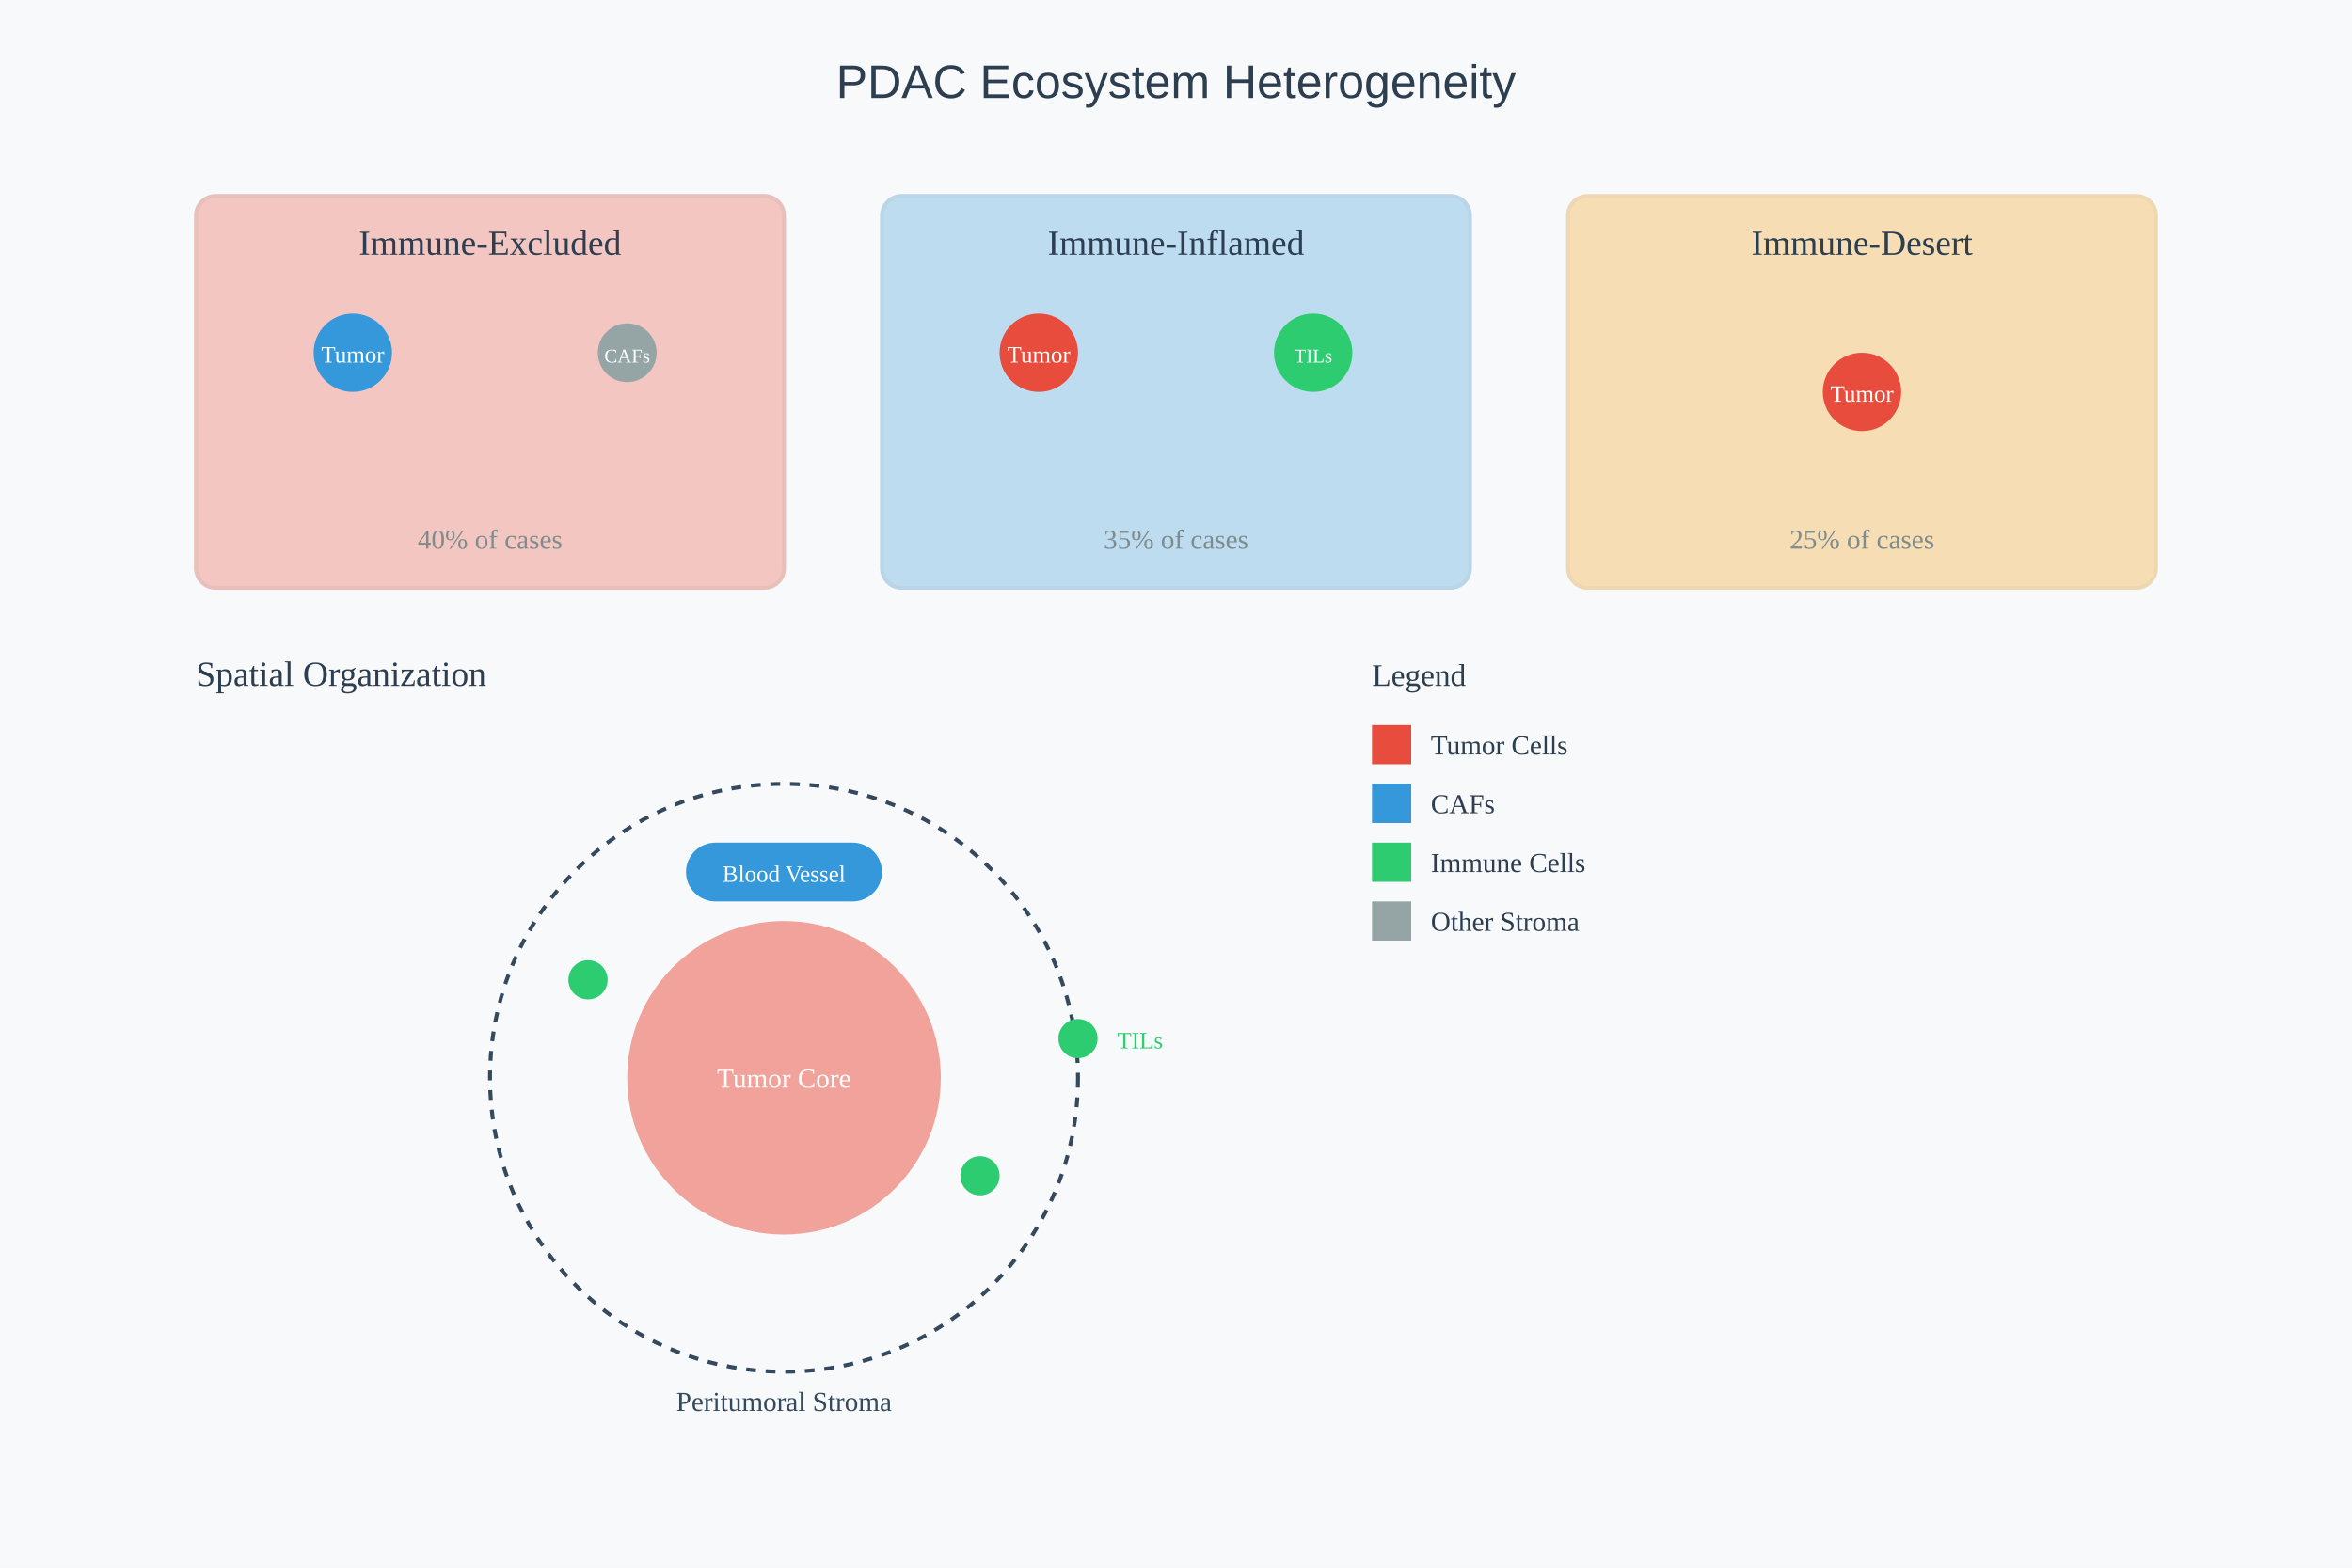
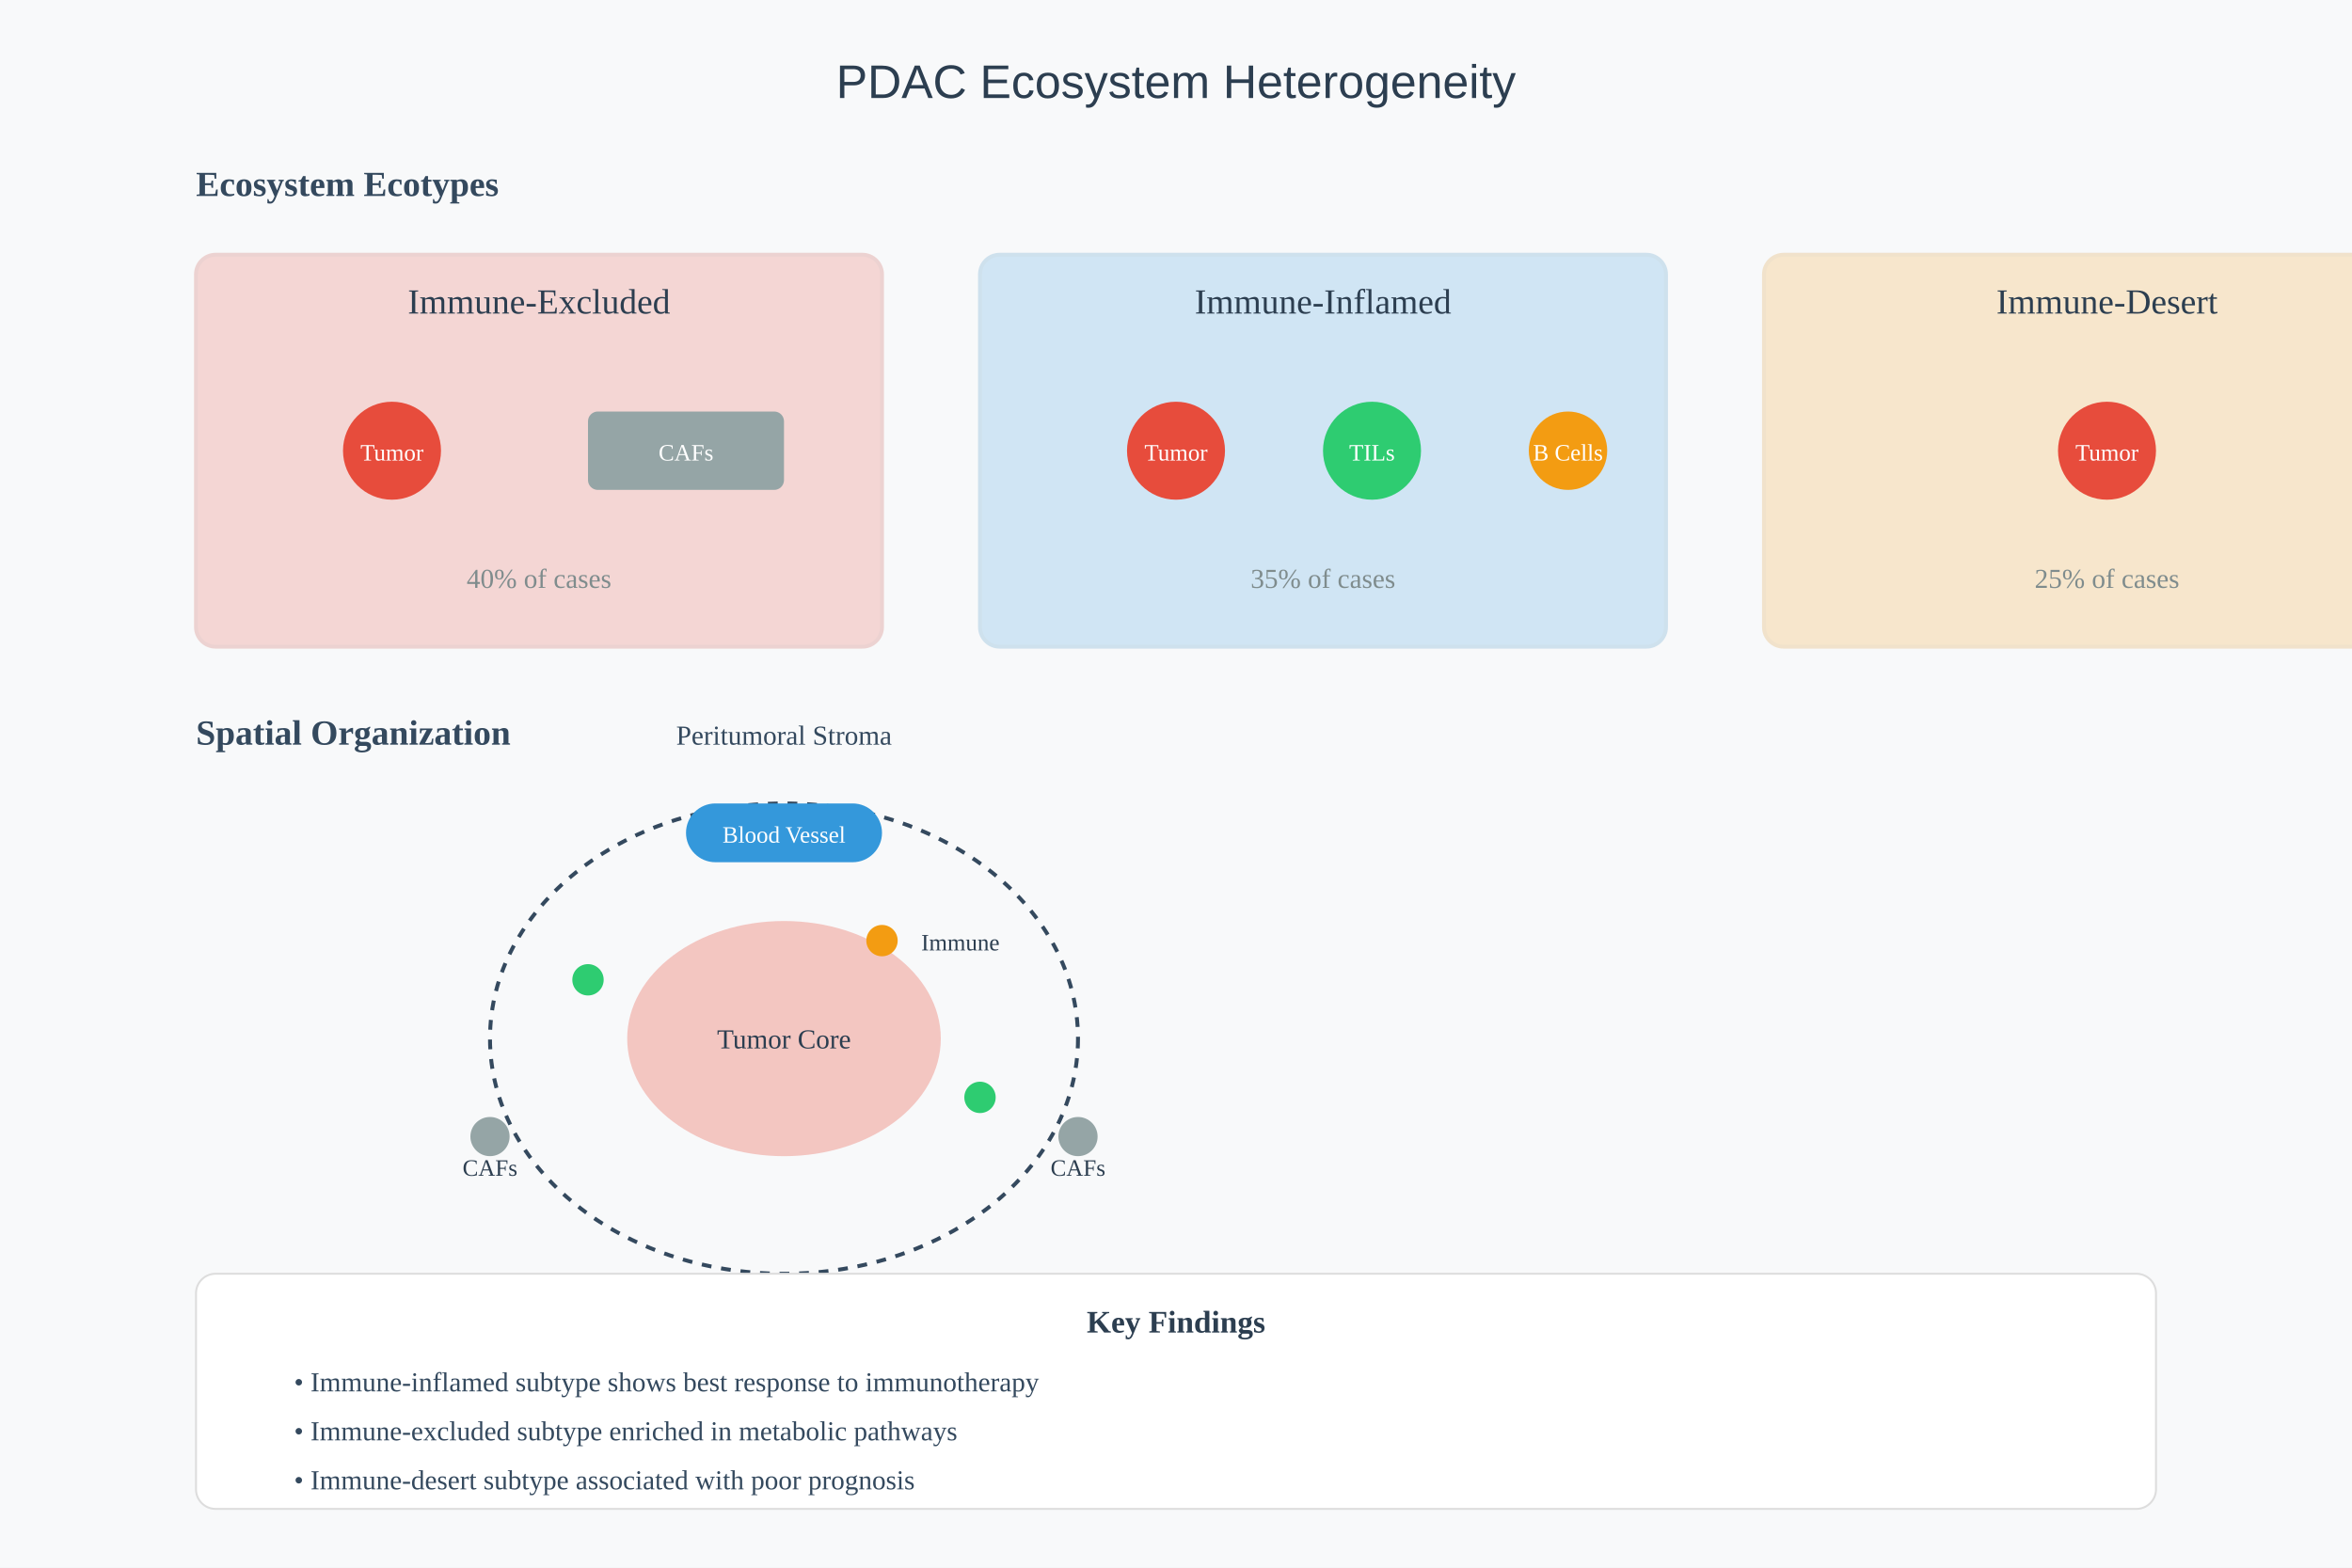
<svg xmlns="http://www.w3.org/2000/svg" width="1200" height="800">
  <rect width="1200" height="800" fill="#f8f9fa" />
-   <text x="600" y="50" text-anchor="middle" font-family="Arial, sans-serif" font-size="24" fill="#2c3e50">
-     PDAC Ecosystem Heterogeneity
-   </text>
+   <text x="600" y="50" text-anchor="middle" font-family="Arial, sans-serif" font-size="24" fill="#2c3e50">PDAC Ecosystem Heterogeneity</text>
  <g transform="translate(100, 100)">
-     <rect x="0" y="0" width="300" height="200" fill="#e74c3c" opacity="0.3" stroke="#c0392b" stroke-width="2" rx="10" />
-     <text x="150" y="30" text-anchor="middle" font-size="18" fill="#2c3e50">Immune-Excluded</text>
-     <circle cx="80" cy="80" r="20" fill="#3498db" />
-     <text x="80" y="85" text-anchor="middle" font-size="12" fill="white">Tumor</text>
-     <circle cx="220" cy="80" r="15" fill="#95a5a6" />
-     <text x="220" y="85" text-anchor="middle" font-size="10" fill="white">CAFs</text>
-     <text x="150" y="180" text-anchor="middle" font-size="14" fill="#7f8c8d">40% of cases</text>
+     <text x="0" y="0" font-size="18" font-weight="bold" fill="#34495e">Ecosystem Ecotypes</text>
+     <g transform="translate(0, 30)">
+       <rect x="0" y="0" width="350" height="200" fill="#e74c3c" opacity="0.2" stroke="#c0392b" stroke-width="2" rx="10" />
+       <text x="175" y="30" text-anchor="middle" font-size="18" fill="#2c3e50">Immune-Excluded</text>
+       <circle cx="100" cy="100" r="25" fill="#e74c3c" />
+       <text x="100" y="105" text-anchor="middle" font-size="12" fill="white">Tumor</text>
+       <rect x="200" y="80" width="100" height="40" fill="#95a5a6" rx="5" />
+       <text x="250" y="105" text-anchor="middle" font-size="12" fill="white">CAFs</text>
+       <text x="175" y="170" text-anchor="middle" font-size="14" fill="#7f8c8d">40% of cases</text>
+     </g>
+     <g transform="translate(400, 30)">
+       <rect x="0" y="0" width="350" height="200" fill="#3498db" opacity="0.2" stroke="#2980b9" stroke-width="2" rx="10" />
+       <text x="175" y="30" text-anchor="middle" font-size="18" fill="#2c3e50">Immune-Inflamed</text>
+       <circle cx="100" cy="100" r="25" fill="#e74c3c" />
+       <text x="100" y="105" text-anchor="middle" font-size="12" fill="white">Tumor</text>
+       <circle cx="200" cy="100" r="25" fill="#2ecc71" />
+       <text x="200" y="105" text-anchor="middle" font-size="12" fill="white">TILs</text>
+       <circle cx="300" cy="100" r="20" fill="#f39c12" />
+       <text x="300" y="105" text-anchor="middle" font-size="12" fill="white">B Cells</text>
+       <text x="175" y="170" text-anchor="middle" font-size="14" fill="#7f8c8d">35% of cases</text>
+     </g>
+     <g transform="translate(800, 30)">
+       <rect x="0" y="0" width="350" height="200" fill="#f39c12" opacity="0.2" stroke="#d68910" stroke-width="2" rx="10" />
+       <text x="175" y="30" text-anchor="middle" font-size="18" fill="#2c3e50">Immune-Desert</text>
+       <circle cx="175" cy="100" r="25" fill="#e74c3c" />
+       <text x="175" y="105" text-anchor="middle" font-size="12" fill="white">Tumor</text>
+       <text x="175" y="170" text-anchor="middle" font-size="14" fill="#7f8c8d">25% of cases</text>
+     </g>
  </g>
-   <g transform="translate(450, 100)">
-     <rect x="0" y="0" width="300" height="200" fill="#3498db" opacity="0.3" stroke="#2980b9" stroke-width="2" rx="10" />
-     <text x="150" y="30" text-anchor="middle" font-size="18" fill="#2c3e50">Immune-Inflamed</text>
-     <circle cx="80" cy="80" r="20" fill="#e74c3c" />
-     <text x="80" y="85" text-anchor="middle" font-size="12" fill="white">Tumor</text>
-     <circle cx="220" cy="80" r="20" fill="#2ecc71" />
-     <text x="220" y="85" text-anchor="middle" font-size="10" fill="white">TILs</text>
-     <text x="150" y="180" text-anchor="middle" font-size="14" fill="#7f8c8d">35% of cases</text>
+   <g transform="translate(100, 380)">
+     <text x="0" y="0" font-size="18" font-weight="bold" fill="#34495e">Spatial Organization</text>
+     <ellipse cx="300" cy="150" rx="80" ry="60" fill="#e74c3c" opacity="0.3" />
+     <text x="300" y="155" text-anchor="middle" font-size="14" fill="#2c3e50">Tumor Core</text>
+     <ellipse cx="300" cy="150" rx="150" ry="120" fill="none" stroke="#34495e" stroke-width="2" stroke-dasharray="5,5" />
+     <text x="300" cy="280" text-anchor="middle" font-size="14" fill="#34495e">Peritumoral Stroma</text>
+     <rect x="250" y="30" width="100" height="30" fill="#3498db" rx="15" />
+     <text x="300" y="50" text-anchor="middle" font-size="12" fill="white">Blood Vessel</text>
+     <circle cx="200" cy="120" r="8" fill="#2ecc71" />
+     <circle cx="400" cy="180" r="8" fill="#2ecc71" />
+     <circle cx="350" cy="100" r="8" fill="#f39c12" />
+     <text x="370" y="105" font-size="12" fill="#2c3e50">Immune</text>
+     <circle cx="450" cy="200" r="10" fill="#95a5a6" />
+     <circle cx="150" cy="200" r="10" fill="#95a5a6" />
+     <text x="150" y="220" text-anchor="middle" font-size="12" fill="#2c3e50">CAFs</text>
+     <text x="450" y="220" text-anchor="middle" font-size="12" fill="#2c3e50">CAFs</text>
  </g>
-   <g transform="translate(800, 100)">
-     <rect x="0" y="0" width="300" height="200" fill="#f39c12" opacity="0.3" stroke="#d68910" stroke-width="2" rx="10" />
-     <text x="150" y="30" text-anchor="middle" font-size="18" fill="#2c3e50">Immune-Desert</text>
-     <circle cx="150" cy="100" r="20" fill="#e74c3c" />
-     <text x="150" y="105" text-anchor="middle" font-size="12" fill="white">Tumor</text>
-     <text x="150" y="180" text-anchor="middle" font-size="14" fill="#7f8c8d">25% of cases</text>
-   </g>
-   <g transform="translate(100, 350)">
-     <text x="0" y="0" font-size="18" fill="#2c3e50">Spatial Organization</text>
-     <circle cx="300" cy="200" r="80" fill="#e74c3c" opacity="0.5" />
-     <text x="300" y="205" text-anchor="middle" font-size="14" fill="white">Tumor Core</text>
-     <circle cx="300" cy="200" r="150" fill="none" stroke="#34495e" stroke-width="2" stroke-dasharray="5,5" />
-     <text x="300" y="370" text-anchor="middle" font-size="14" fill="#34495e">Peritumoral Stroma</text>
-     <rect x="250" y="80" width="100" height="30" fill="#3498db" rx="15" />
-     <text x="300" y="100" text-anchor="middle" font-size="12" fill="white">Blood Vessel</text>
-     <circle cx="200" cy="150" r="10" fill="#2ecc71" />
-     <circle cx="400" cy="250" r="10" fill="#2ecc71" />
-     <circle cx="450" cy="180" r="10" fill="#2ecc71" />
-     <text x="470" y="185" font-size="12" fill="#2ecc71">TILs</text>
-   </g>
-   <g transform="translate(700, 350)">
-     <text x="0" y="0" font-size="16" fill="#2c3e50">Legend</text>
-     <rect x="0" y="20" width="20" height="20" fill="#e74c3c" />
-     <text x="30" y="35" font-size="14" fill="#2c3e50">Tumor Cells</text>
-     <rect x="0" y="50" width="20" height="20" fill="#3498db" />
-     <text x="30" y="65" font-size="14" fill="#2c3e50">CAFs</text>
-     <rect x="0" y="80" width="20" height="20" fill="#2ecc71" />
-     <text x="30" y="95" font-size="14" fill="#2c3e50">Immune Cells</text>
-     <rect x="0" y="110" width="20" height="20" fill="#95a5a6" />
-     <text x="30" y="125" font-size="14" fill="#2c3e50">Other Stroma</text>
+   <g transform="translate(100, 650)">
+     <rect x="0" y="0" width="1000" height="120" fill="white" stroke="#ddd" rx="10" />
+     <text x="500" y="30" text-anchor="middle" font-size="16" font-weight="bold" fill="#2c3e50">Key Findings</text>
+     <text x="50" y="60" font-size="14" fill="#34495e">• Immune-inflamed subtype shows best response to immunotherapy</text>
+     <text x="50" y="85" font-size="14" fill="#34495e">• Immune-excluded subtype enriched in metabolic pathways</text>
+     <text x="50" y="110" font-size="14" fill="#34495e">• Immune-desert subtype associated with poor prognosis</text>
  </g>
</svg>
